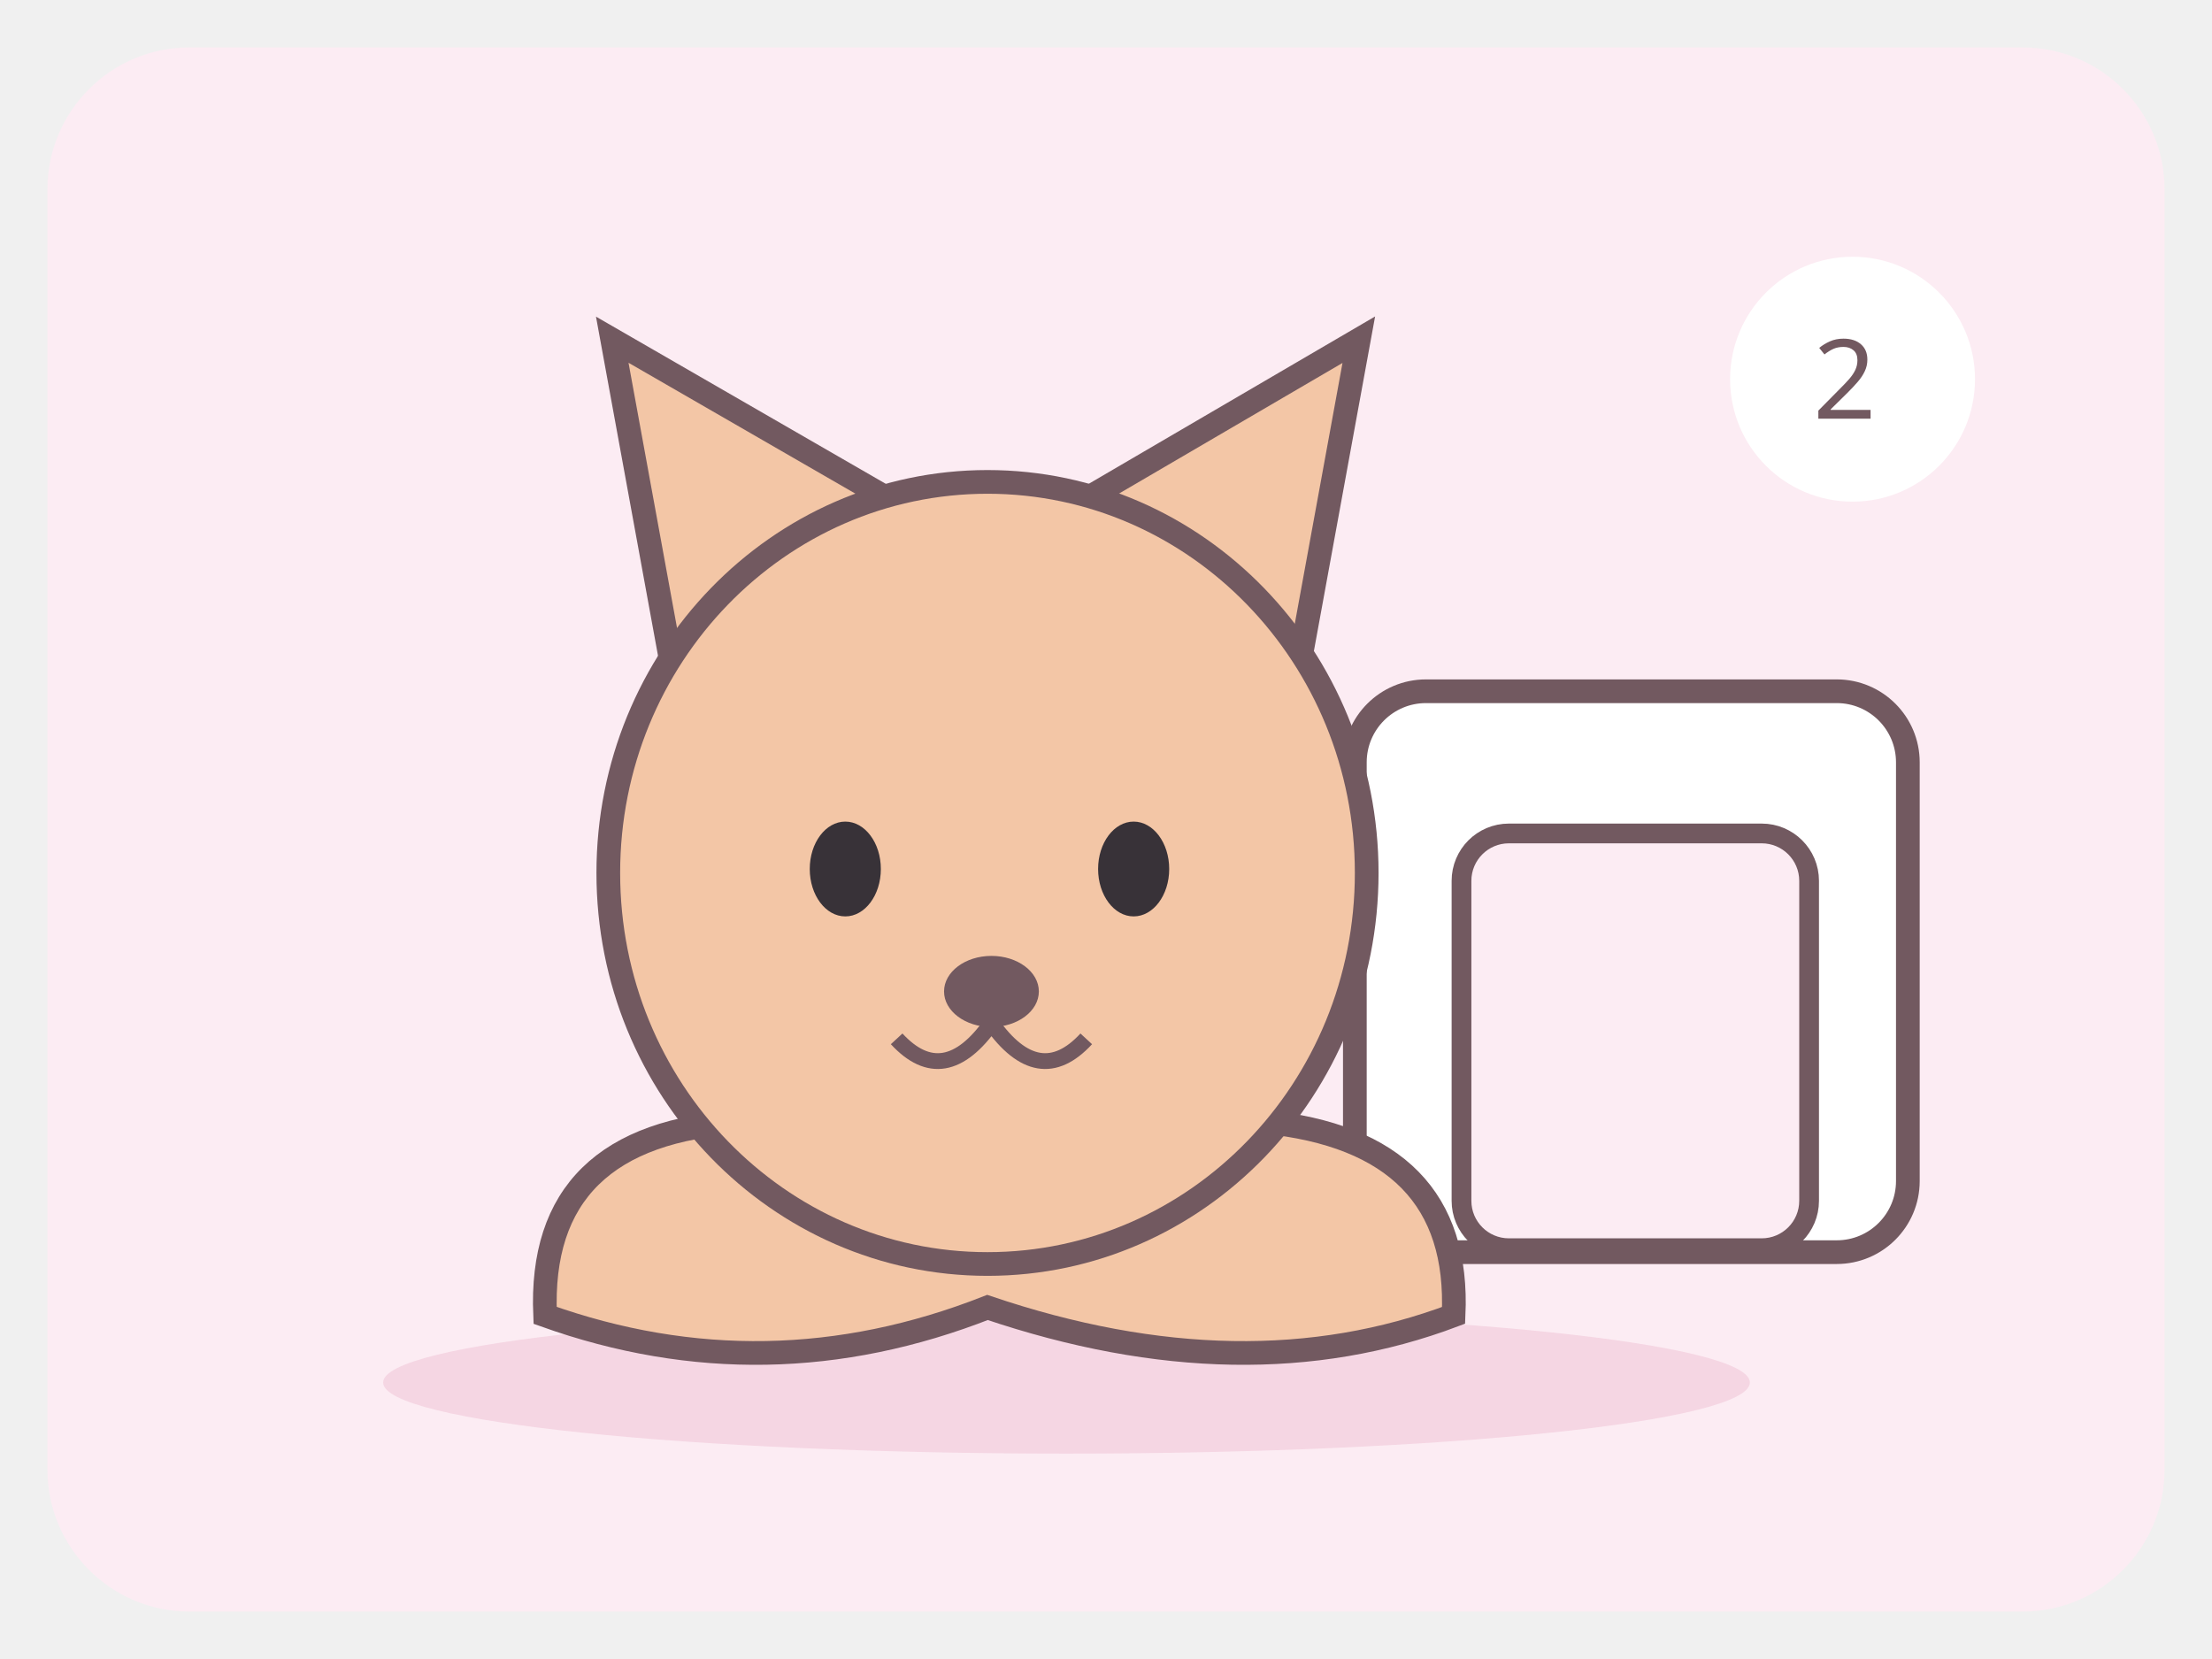
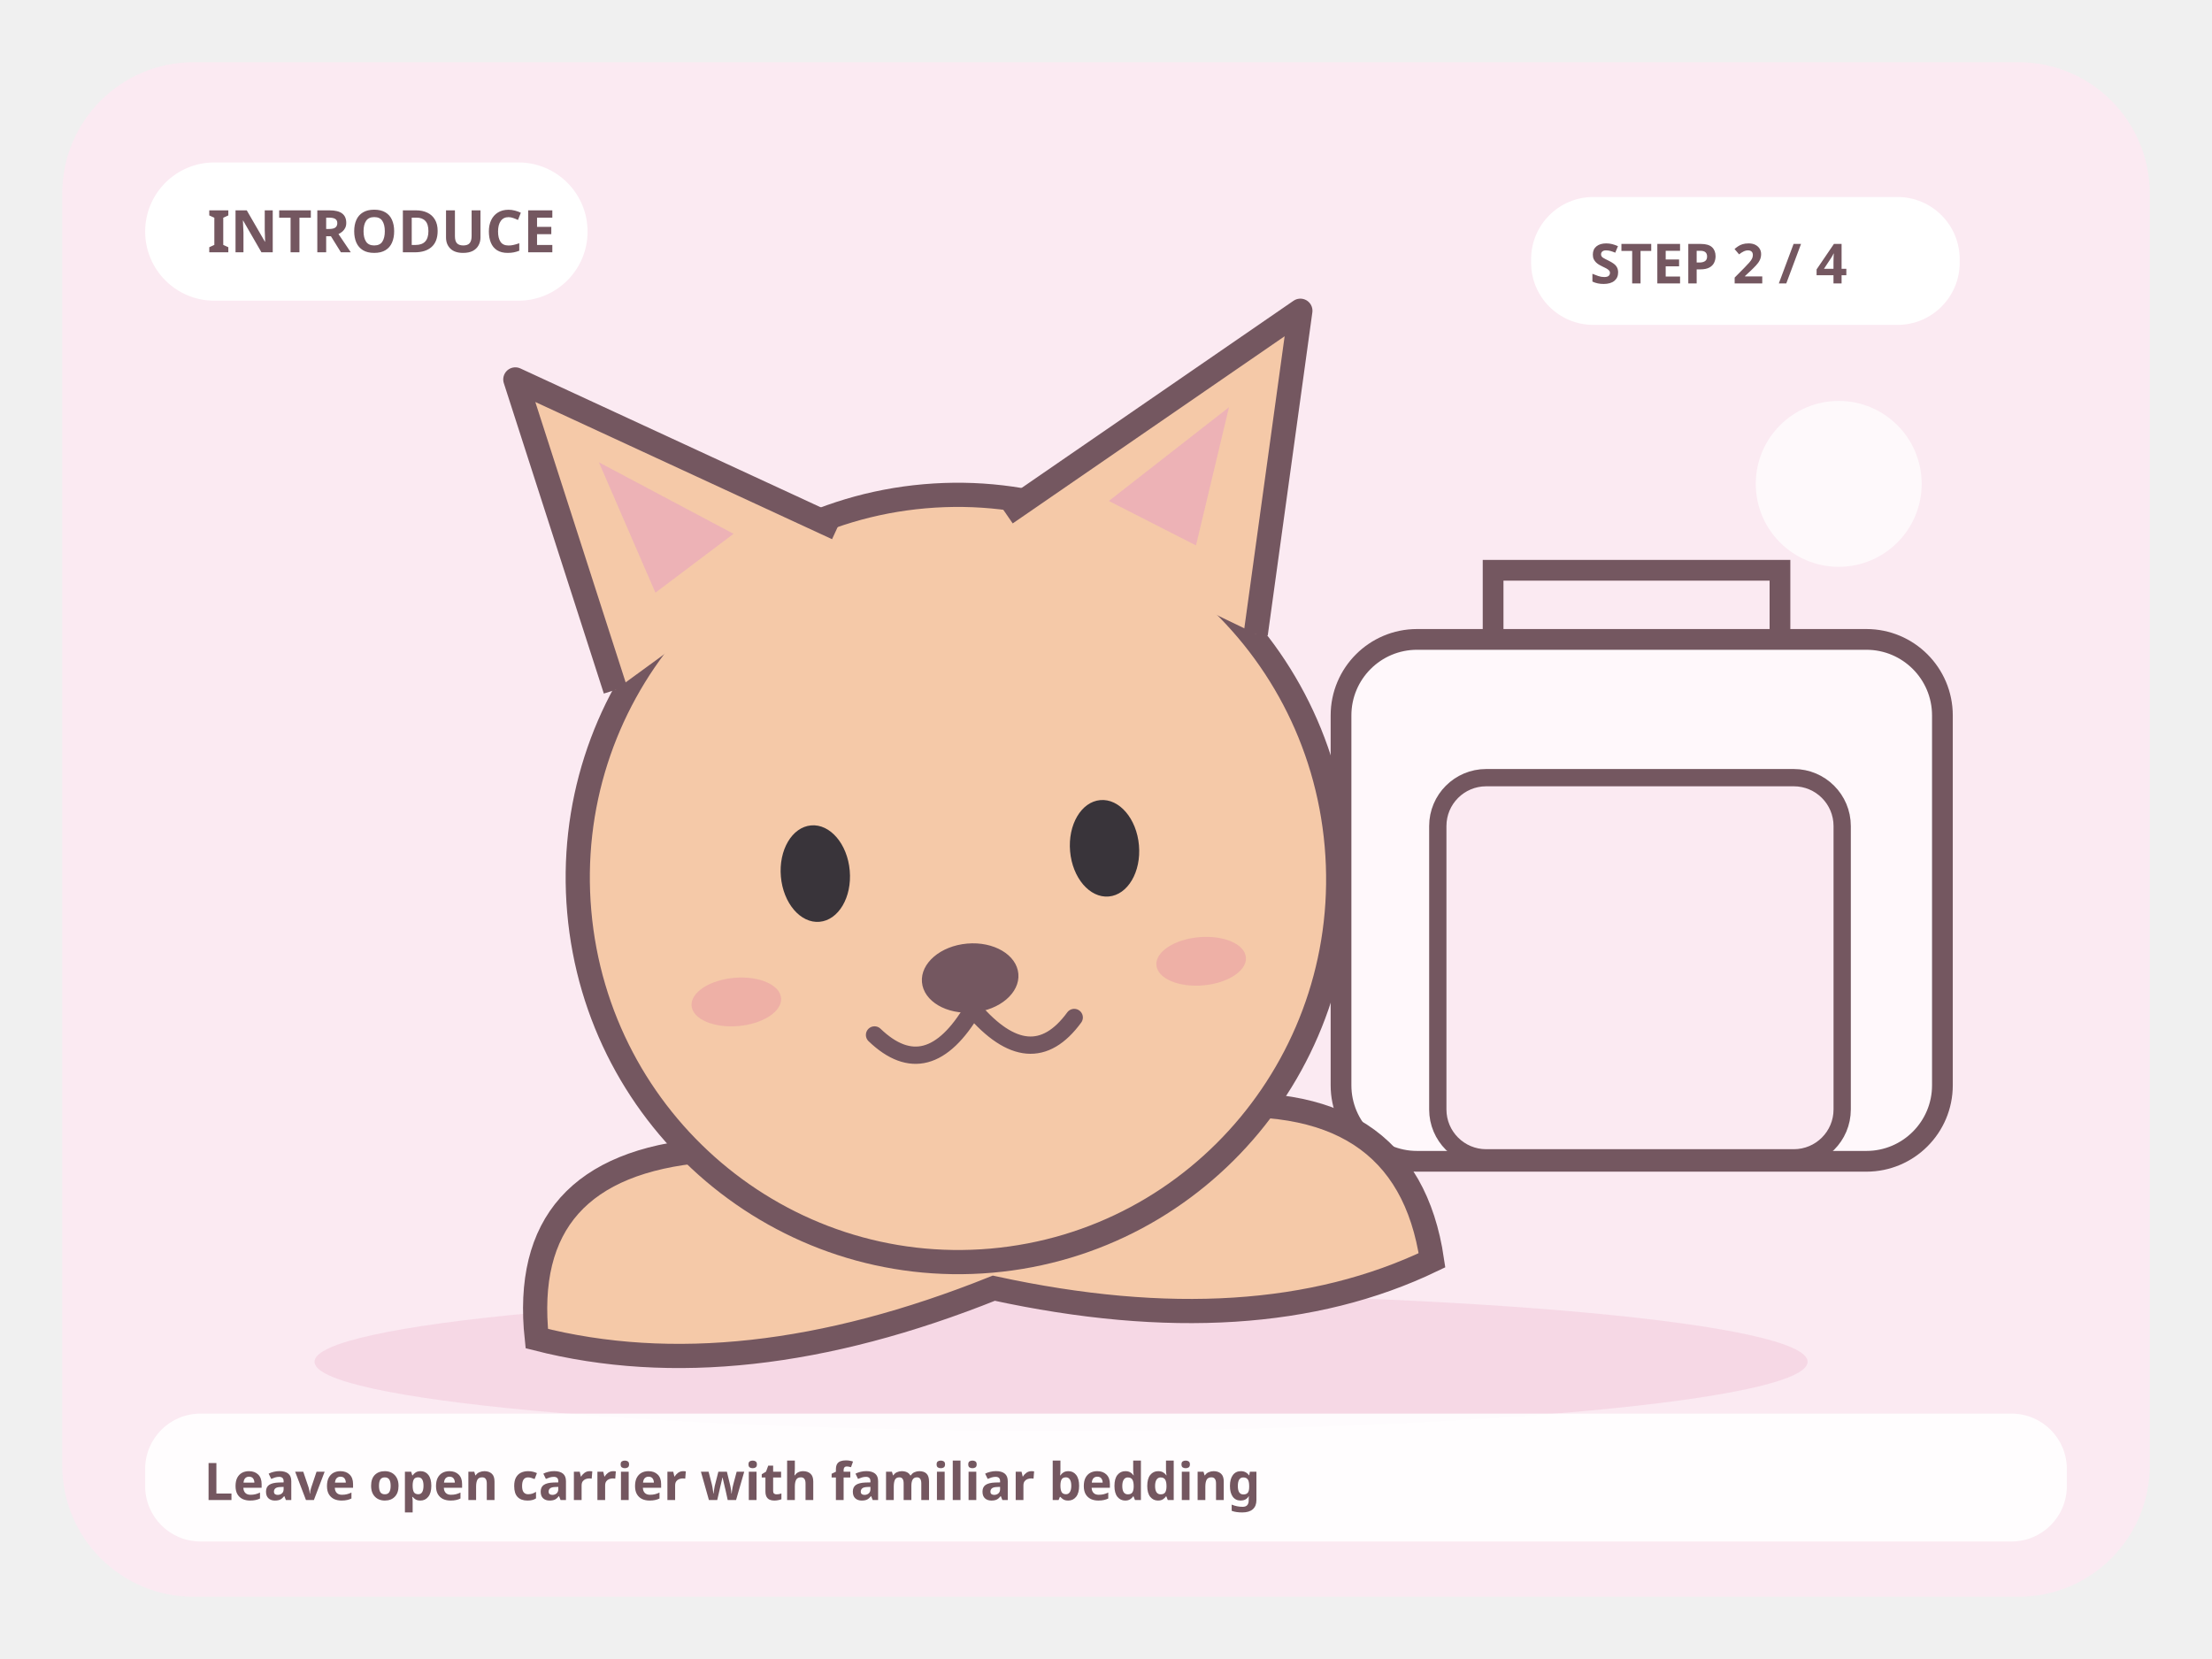
- <svg xmlns="http://www.w3.org/2000/svg" viewBox="0 0 560 420" role="img" aria-label="cat cat carrier comfort lesson 02">
-   <rect x="12" y="12" width="536" height="396" rx="36" fill="#FCECF3" />
-   <ellipse cx="270" cy="350" rx="173" ry="18" fill="#E5A0BC" opacity=".3" />
-   <rect x="343" y="175" width="140" height="142" rx="18" fill="white" stroke="#725960" stroke-width="6" />
-   <rect x="370" y="211" width="88" height="105" rx="12" fill="#FCECF3" stroke="#725960" stroke-width="5" />
-   <path d="M188 284q-52 3-50 49 56 20 112-2 65 22 118 2 2-44-48-49" fill="#F3C6A6" stroke="#725960" stroke-width="6" />
-   <path d="M170 168l-15-82 78 45M267 131l77-45-15 82" fill="#F3C6A6" stroke="#725960" stroke-width="6" />
-   <ellipse cx="250" cy="221" rx="96" ry="99" fill="#F3C6A6" stroke="#725960" stroke-width="6" />
-   <ellipse cx="214" cy="220" rx="9" ry="12" fill="#383238" />
-   <ellipse cx="287" cy="220" rx="9" ry="12" fill="#383238" />
-   <ellipse cx="251" cy="251" rx="12" ry="9" fill="#725960" />
-   <path d="M251 259q-12 17-24 4m24-4q12 17 24 4" stroke="#725960" stroke-width="4" fill="none" />
-   <circle cx="469" cy="96" r="31" fill="white" />
-   <text x="459" y="106" font-family="sans-serif" font-size="28" fill="#725960">2</text>
+ <svg xmlns="http://www.w3.org/2000/svg" viewBox="0 0 640 480" role="img" aria-labelledby="title description">
+   <rect x="18" y="18" width="604" height="444" rx="38" fill="#FBEAF2" />
+   <ellipse cx="307" cy="394" rx="216" ry="20" fill="#E7A3C0" opacity=".25" />
+   <circle cx="532" cy="140" r="24" fill="white" opacity=".7" />
+   <rect x="388" y="185" width="174" height="151" rx="22" fill="#FFF8FB" stroke="#745760" stroke-width="6" />
+   <rect x="416" y="225" width="117" height="110" rx="14" fill="#FBEAF2" stroke="#745760" stroke-width="5" />
+   <path d="M432 185v-20h83v20" fill="none" stroke="#745760" stroke-width="6" />
+   <g transform="rotate(-5 280 275)">
+     <path d="M199 326q-54 0-53 50 57 20 133-3 74 23 127 3-3-51-64-50" fill="#F5C9A8" stroke="#745760" stroke-width="7" />
+     <ellipse cx="279" cy="254" rx="110" ry="111" fill="#F5C9A8" stroke="#745760" stroke-width="7" />
+     <path d="M185 191l-21-92 89 51M302 150l90-51-21 92" fill="#F5C9A8" stroke="#745760" stroke-width="7" stroke-linejoin="round" />
+     <path d="M199 164l-13-39 37 24m109 0 37-24-13 39" fill="#E7A3C0" opacity=".6" />
+     <ellipse cx="238" cy="249" rx="10" ry="14" fill="#39343A" />
+     <ellipse cx="322" cy="249" rx="10" ry="14" fill="#39343A" />
+     <ellipse cx="280" cy="283" rx="14" ry="10" fill="#745760" />
+     <path d="M280 292q-15 21-29 5m29-5q15 21 29 5" stroke="#745760" stroke-width="5" fill="none" stroke-linecap="round" />
+     <ellipse cx="212" cy="284" rx="13" ry="7" fill="#E9A0A5" opacity=".6" />
+     <ellipse cx="347" cy="284" rx="13" ry="7" fill="#E9A0A5" opacity=".6" />
+   </g>
+   <rect x="42" y="47" width="128" height="40" rx="20" fill="white" />
+   <text x="60" y="73" font-family="sans-serif" font-size="17" font-weight="700" fill="#745760">INTRODUCE</text>
+   <g>
+     <rect x="443" y="57" width="124" height="37" rx="18" fill="white" />
+     <text x="460" y="82" font-family="sans-serif" font-weight="700" font-size="16" fill="#745760">STEP 2 / 4</text>
+   </g>
+   <rect x="42" y="409" width="556" height="37" rx="16" fill="white" opacity=".91" />
+   <text x="59" y="434" font-family="sans-serif" font-size="15" font-weight="600" fill="#745760">Leave open carrier with familiar bedding</text>
</svg>
